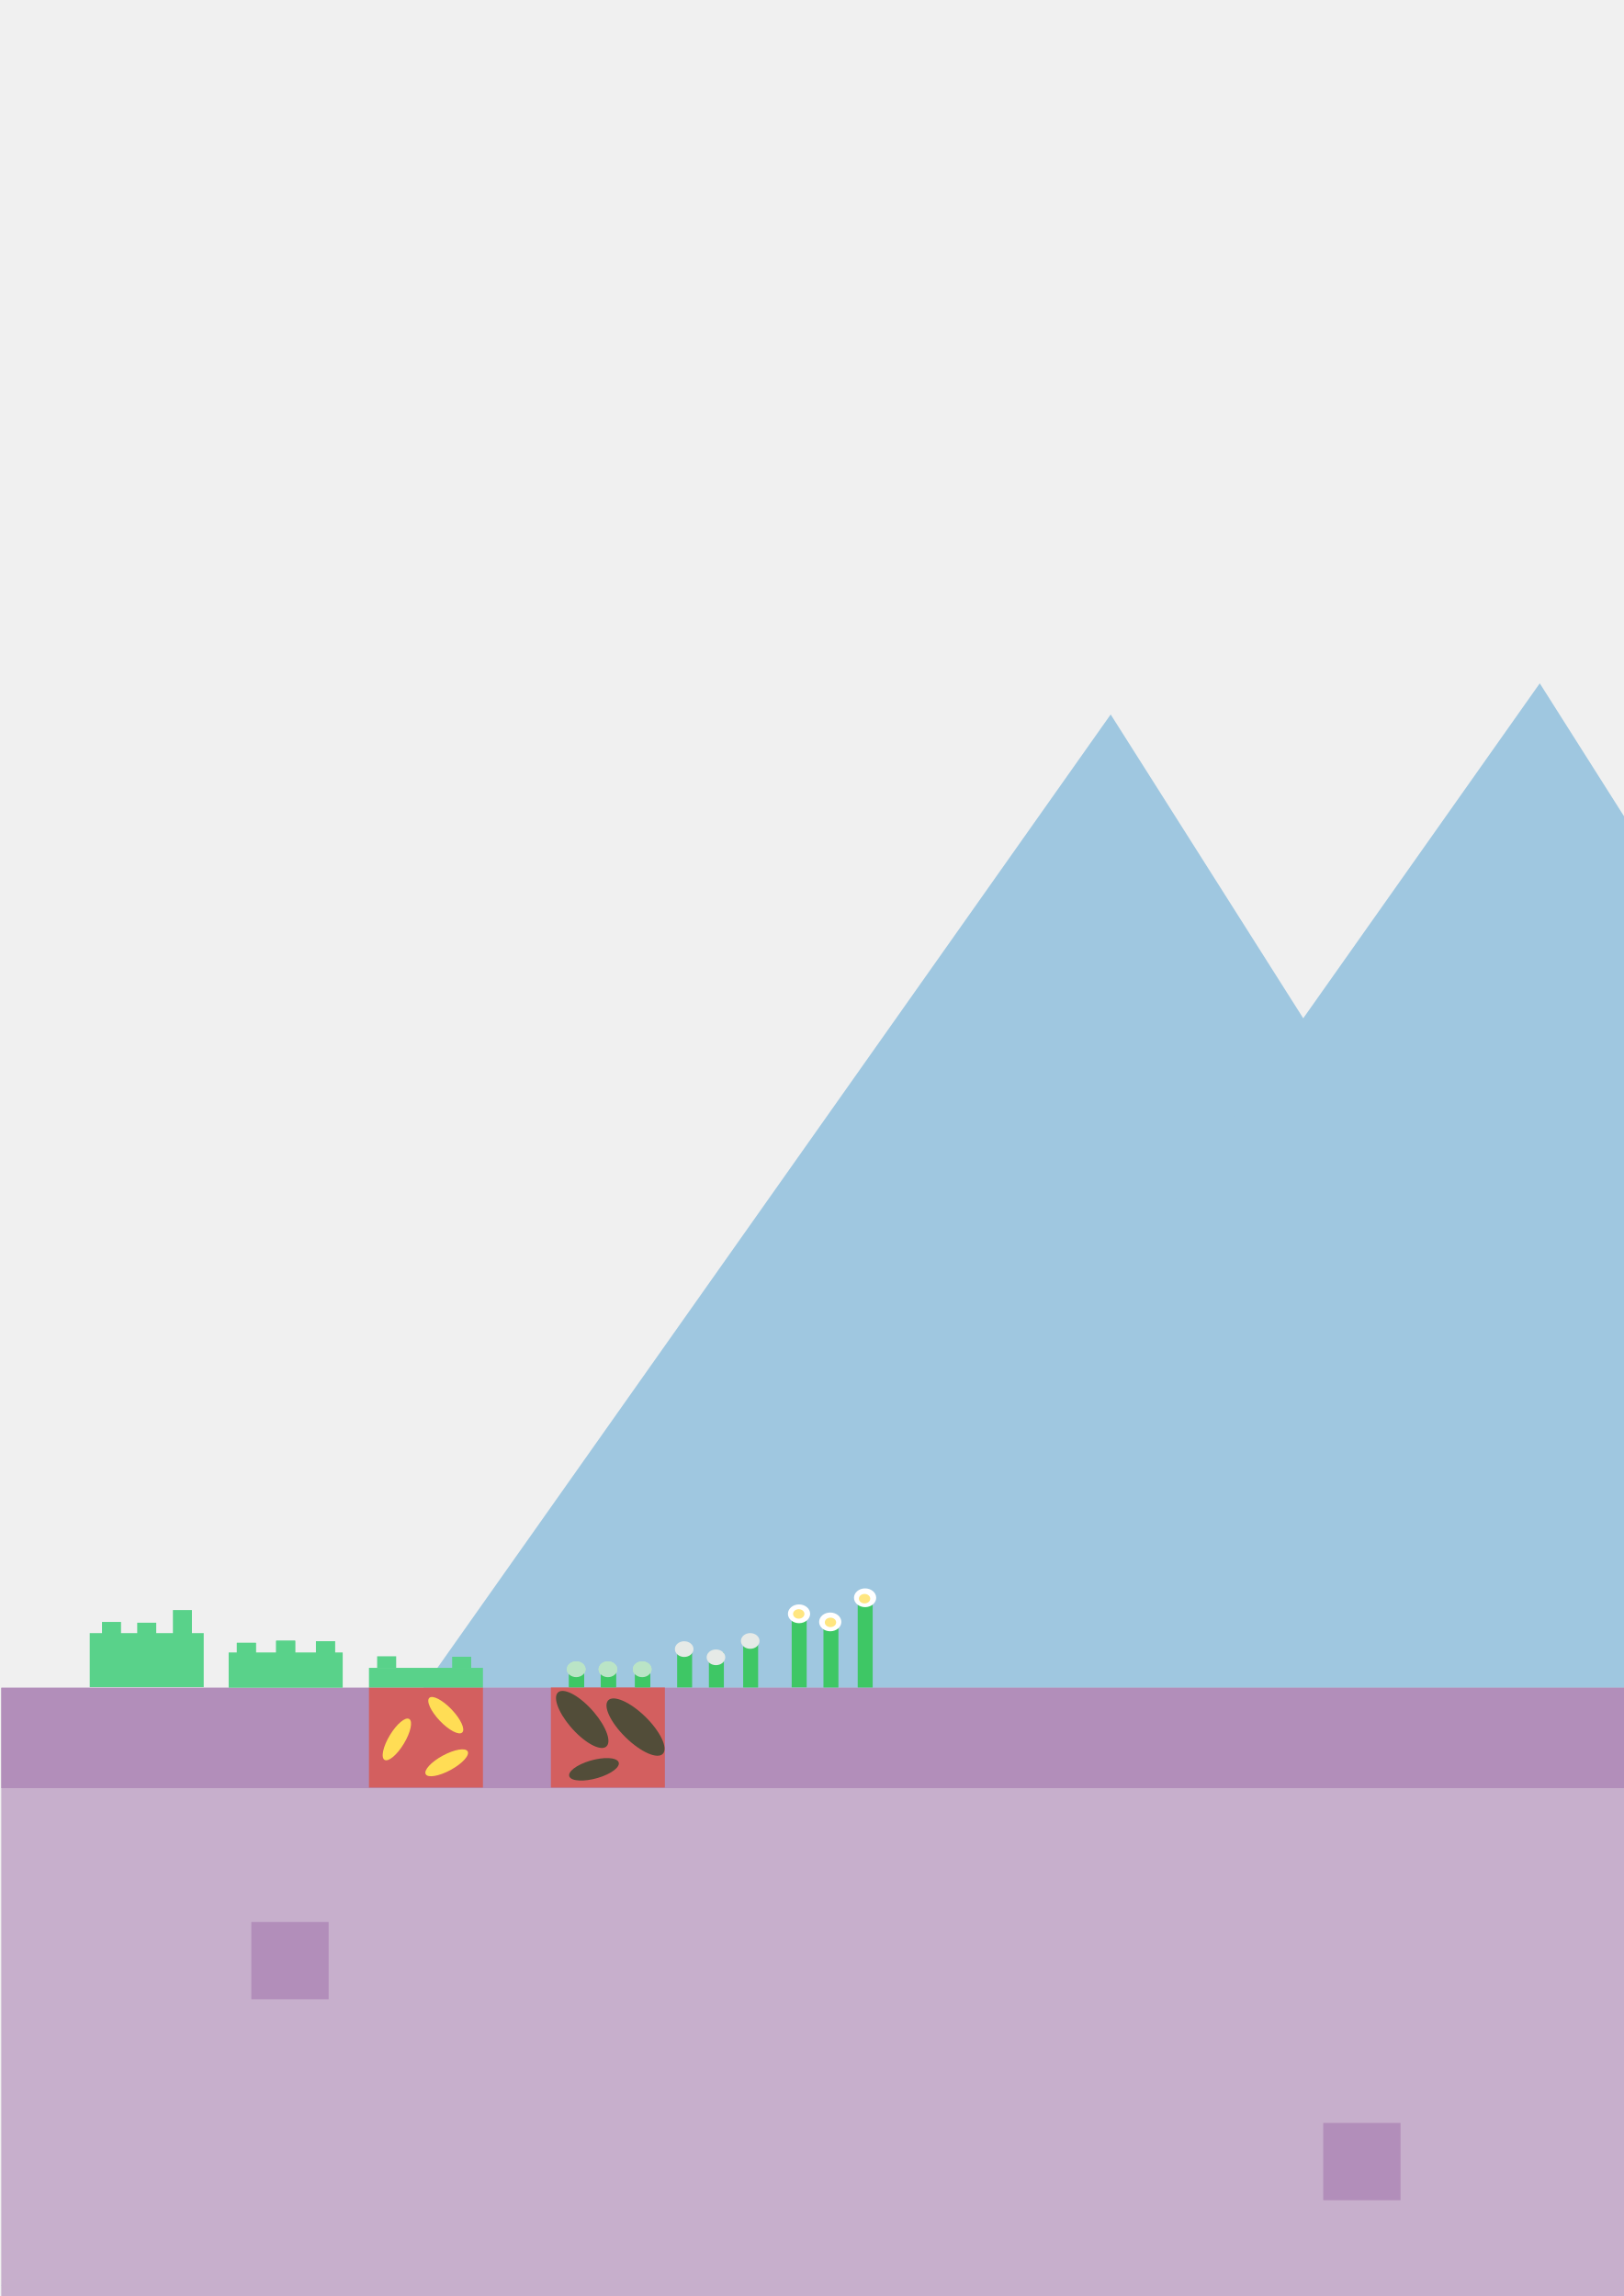
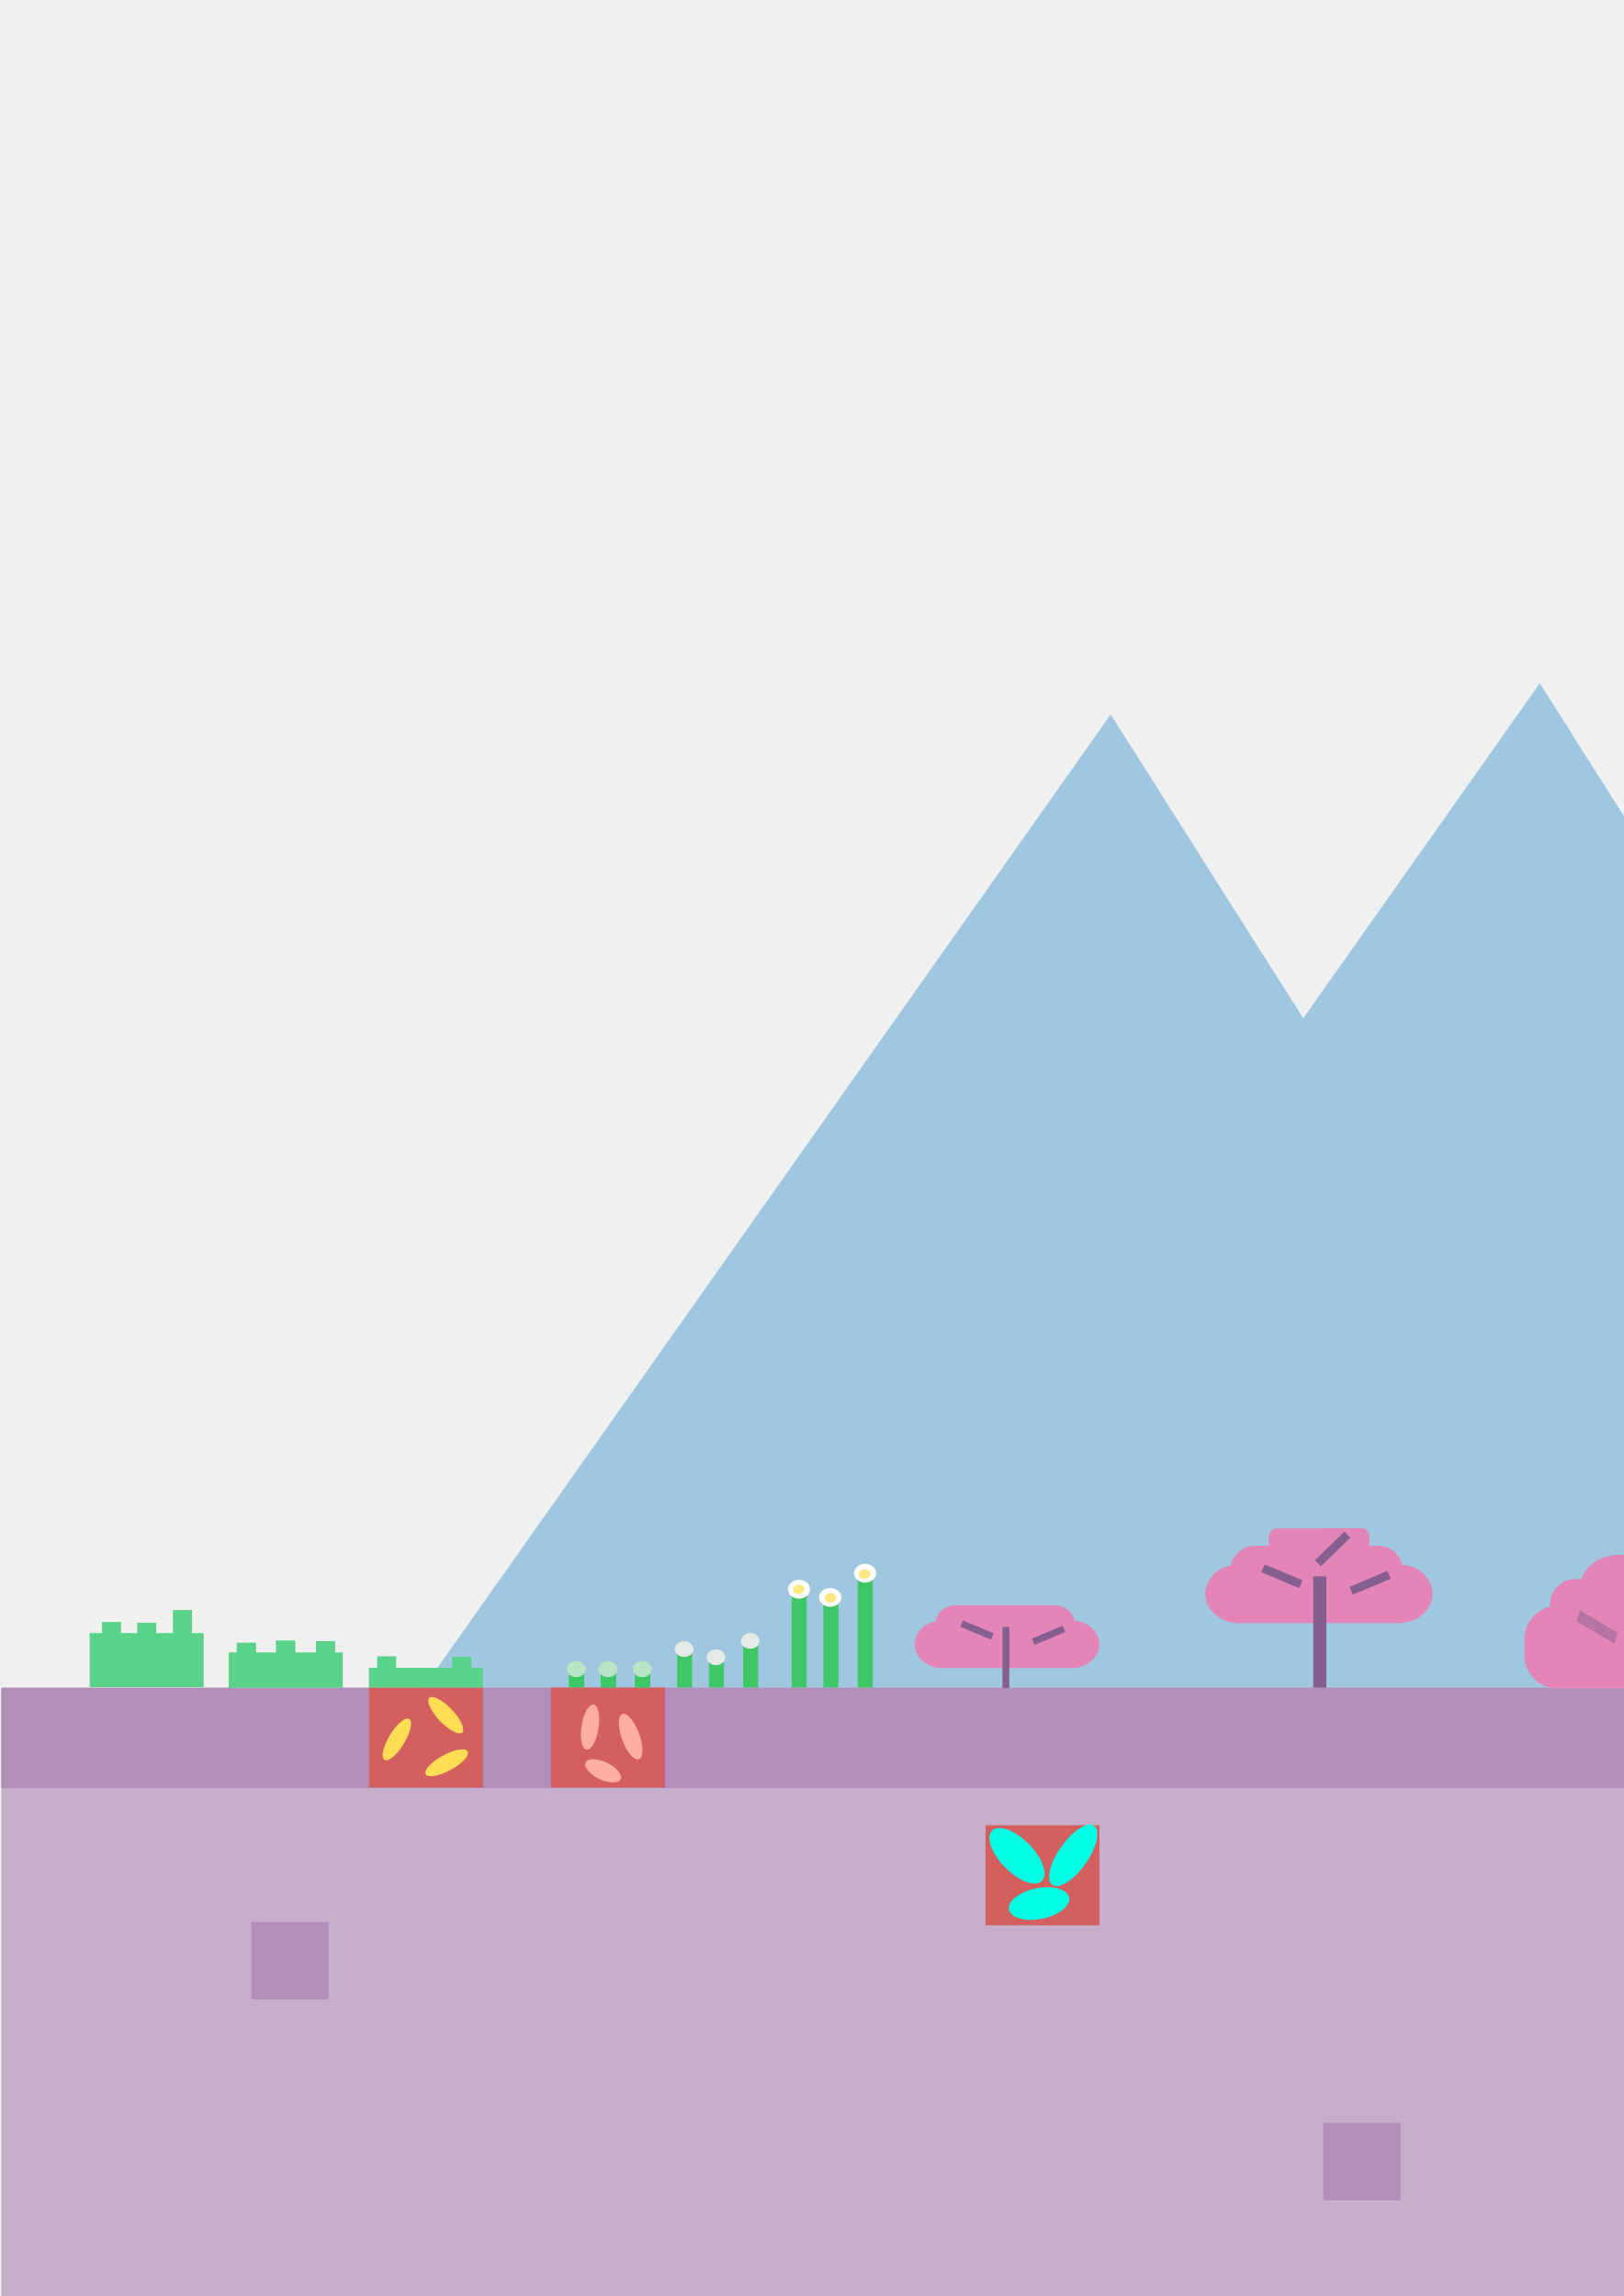
<svg xmlns="http://www.w3.org/2000/svg" width="210mm" height="297mm" viewBox="0 0 210 297" version="1.1" id="svg8">
  <defs id="defs2" />
-   <g id="layer1" />
+   <g id="layer1" style="display:inline" />
  <g id="layer4" style="display:inline">
    <path style="opacity:1;fill:#9fc7e0;fill-opacity:1;stroke:none;stroke-width:1.323;stroke-miterlimit:4;stroke-dasharray:none;stroke-opacity:1" id="path5440" d="M 77.107,83.821 184.521,280.342 291.934,476.862 68.036,471.625 -155.863,466.388 -39.378,275.104 Z" transform="matrix(0.6158886,0,0,0.531199,96.15798,47.89345)" />
    <path style="opacity:1;fill:#9fc7e0;fill-opacity:1;stroke:none;stroke-width:1.323;stroke-miterlimit:4;stroke-dasharray:none;stroke-opacity:1" id="path5440-3" d="M 77.107,83.821 184.521,280.342 291.934,476.862 68.036,471.625 -155.863,466.388 -39.378,275.104 Z" transform="matrix(0.6158886,0,0,0.531199,151.6552,43.86594)" />
    <path style="opacity:1;fill:#9fc7e0;fill-opacity:1;stroke:none;stroke-width:1.323;stroke-miterlimit:4;stroke-dasharray:none;stroke-opacity:1" id="path5440-1" d="M 77.107,83.821 184.521,280.342 291.934,476.862 68.036,471.625 -155.863,466.388 -39.378,275.104 Z" transform="matrix(0.6158886,0,0,0.531199,939.9286,29.89231)" />
    <path style="opacity:1;fill:#9fc7e0;fill-opacity:1;stroke:none;stroke-width:1.323;stroke-miterlimit:4;stroke-dasharray:none;stroke-opacity:1" id="path5440-3-3" d="M 77.107,83.821 184.521,280.342 291.934,476.862 68.036,471.625 -155.863,466.388 -39.378,275.104 Z" transform="matrix(0.6158886,0,0,0.531199,995.4259,25.86479)" />
  </g>
-   <g id="layer3">
+   <g id="layer3" style="display:inline">
    <rect style="opacity:1;fill:#72ba8a;fill-opacity:1;stroke:none;stroke-width:0.624;stroke-miterlimit:4;stroke-dasharray:none;stroke-opacity:1" id="rect5387-7" width="110.974" height="151.564" x="301.22" y="156.149" rx="52.961" />
    <rect style="opacity:1;fill:#a0d0c2;fill-opacity:1;stroke:none;stroke-width:0.692;stroke-miterlimit:4;stroke-dasharray:none;stroke-opacity:1" id="rect5387" width="110.974" height="186.437" x="397.065" y="113.71" rx="52.961" />
    <rect style="opacity:1;fill:#72ba8a;fill-opacity:1;stroke:none;stroke-width:0.624;stroke-miterlimit:4;stroke-dasharray:none;stroke-opacity:1" id="rect5387-7-5" width="110.974" height="151.564" x="-843.935" y="156.311" rx="52.961" transform="scale(-1,1)" />
    <rect style="opacity:1;fill:#a0d0c2;fill-opacity:1;stroke:none;stroke-width:0.692;stroke-miterlimit:4;stroke-dasharray:none;stroke-opacity:1" id="rect5387-4" width="110.974" height="186.437" x="-748.089" y="113.872" rx="52.961" transform="scale(-1,1)" />
  </g>
-   <g id="layer2">
+   <g id="layer2" style="display:inline">
    <rect style="opacity:1;fill:#c7afcc;fill-opacity:1;stroke:none;stroke-width:5.535;stroke-miterlimit:4;stroke-dasharray:none;stroke-opacity:1" id="rect4543" width="1202.22" height="80.494" x="0.164" y="218.319" />
    <rect style="opacity:1;fill:#b28eba;fill-opacity:1;stroke:none;stroke-width:3.434;stroke-miterlimit:4;stroke-dasharray:none;stroke-opacity:1" id="rect4545" width="1202.22" height="12.985" x="0.164" y="218.319" />
    <rect style="opacity:1;fill:#b28eba;fill-opacity:1;stroke:none;stroke-width:1.323;stroke-miterlimit:4;stroke-dasharray:none;stroke-opacity:1" id="rect5277" width="10" height="10" x="32.506" y="248.619" />
    <rect style="opacity:1;fill:#b28eba;fill-opacity:1;stroke:none;stroke-width:1.323;stroke-miterlimit:4;stroke-dasharray:none;stroke-opacity:1" id="rect5277-1" width="10" height="10" x="171.137" y="274.613" />
    <rect style="opacity:1;fill:#b28eba;fill-opacity:1;stroke:none;stroke-width:1.323;stroke-miterlimit:4;stroke-dasharray:none;stroke-opacity:1" id="rect5277-1-5" width="10" height="10" x="328.375" y="254.202" />
    <rect style="opacity:1;fill:#b28eba;fill-opacity:1;stroke:none;stroke-width:1.323;stroke-miterlimit:4;stroke-dasharray:none;stroke-opacity:1" id="rect5277-1-5-8" width="10" height="10" x="528.702" y="273.101" />
    <rect style="opacity:1;fill:#b28eba;fill-opacity:1;stroke:none;stroke-width:1.323;stroke-miterlimit:4;stroke-dasharray:none;stroke-opacity:1" id="rect5277-1-5-8-6" width="10" height="10" x="685.94" y="254.958" />
    <rect style="opacity:1;fill:#b28eba;fill-opacity:1;stroke:none;stroke-width:1.323;stroke-miterlimit:4;stroke-dasharray:none;stroke-opacity:1" id="rect5277-1-5-8-6-3" width="10" height="10" x="843.935" y="277.637" />
    <rect style="opacity:1;fill:#b28eba;fill-opacity:1;stroke:none;stroke-width:1.323;stroke-miterlimit:4;stroke-dasharray:none;stroke-opacity:1" id="rect5277-1-5-8-6-3-5" width="10" height="10" x="1052.577" y="247.399" />
  </g>
-   <g id="layer5">
+   <g id="layer5" style="display:inline">
    <rect style="opacity:1;fill:#d35f5f;fill-opacity:1;stroke:none;stroke-width:1.569;stroke-miterlimit:4;stroke-dasharray:none;stroke-opacity:1" id="rect5478" width="14.741" height="12.946" x="47.719" y="218.286" />
    <rect style="opacity:1;fill:#ffdd55;fill-opacity:1;stroke:none;stroke-width:1.609;stroke-miterlimit:4;stroke-dasharray:none;stroke-opacity:1" id="rect5480" width="2.113" height="6.176" x="159.195" y="162.987" rx="12.162" transform="rotate(31.12703)" />
    <rect style="opacity:1;fill:#ffdd55;fill-opacity:1;stroke:none;stroke-width:1.609;stroke-miterlimit:4;stroke-dasharray:none;stroke-opacity:1" id="rect5480-2" width="2.113" height="6.176" x="-112.229" y="197.386" rx="12.162" transform="rotate(-43.57705)" />
    <rect style="opacity:1;fill:#ffdd55;fill-opacity:1;stroke:none;stroke-width:1.609;stroke-miterlimit:4;stroke-dasharray:none;stroke-opacity:1" id="rect5480-2-9" width="2.113" height="6.176" x="226.944" y="54.79" rx="12.162" transform="rotate(61.53915)" />
  </g>
-   <g id="g5545">
+   <g id="g5545" style="display:inline">
    <rect y="218.286" x="71.249" height="12.946" width="14.741" id="rect5533" style="opacity:1;fill:#d35f5f;fill-opacity:1;stroke:none;stroke-width:1.569;stroke-miterlimit:4;stroke-dasharray:none;stroke-opacity:1" />
-     <rect transform="matrix(0.4837755,-0.8751921,0.7019373,0.7122388,0,0)" rx="21.284" y="176.283" x="-108.735" height="9.315" width="3.698" id="rect5535" style="opacity:1;fill:#524d39;fill-opacity:1;stroke:none;stroke-width:2.614;stroke-miterlimit:4;stroke-dasharray:none;stroke-opacity:1" />
-     <rect transform="matrix(0.471678,-0.8817709,0.7413255,0.6711457,0,0)" rx="22.002" y="178.387" x="-115.752" height="9.84" width="3.822" id="rect5537" style="opacity:1;fill:#524d39;fill-opacity:1;stroke:none;stroke-width:2.732;stroke-miterlimit:4;stroke-dasharray:none;stroke-opacity:1" />
-     <rect transform="matrix(-0.7741997,-0.6329414,0.935645,-0.3529427,0,0)" rx="16.496" y="-151.783" x="-280.195" height="6.455" width="2.866" id="rect5541" style="opacity:1;fill:#524d39;fill-opacity:1;stroke:none;stroke-width:1.916;stroke-miterlimit:4;stroke-dasharray:none;stroke-opacity:1" />
+     <rect transform="matrix(0.9835002,-0.1809071,-0.1056129,0.9944073,0,0)" rx="13.408" y="240.611" x="102.582" height="5.868" width="2.329" id="rect5535" style="opacity:1;fill:#ffaea1;fill-opacity:1;stroke:none;stroke-width:1.647;stroke-miterlimit:4;stroke-dasharray:none;stroke-opacity:1" />
+     <rect transform="matrix(0.8052767,-0.5928992,0.3802753,0.9248734,0,0)" rx="13.86" y="233.189" x="-11.501" height="6.199" width="2.408" id="rect5537" style="opacity:1;fill:#ffaea1;fill-opacity:1;stroke:none;stroke-width:1.721;stroke-miterlimit:4;stroke-dasharray:none;stroke-opacity:1" />
+     <rect transform="matrix(-0.2375493,-0.9713755,0.9634786,0.2677855,0,0)" rx="16.126" y="22.112" x="-230.469" height="4.751" width="2.802" id="rect5541" style="opacity:1;fill:#ffaea1;fill-opacity:1;stroke:none;stroke-width:1.625;stroke-miterlimit:4;stroke-dasharray:none;stroke-opacity:1" />
  </g>
-   <g id="layer6">
+   <g id="layer6" style="display:inline">
    <rect style="opacity:1;fill:#59d28a;fill-opacity:1;stroke:none;stroke-width:1.365;stroke-miterlimit:4;stroke-dasharray:none;stroke-opacity:1" id="rect5558" width="14.741" height="2.54" x="47.719" y="215.746" />
    <rect style="opacity:1;fill:#59d28a;fill-opacity:1;stroke:none;stroke-width:1.739;stroke-miterlimit:4;stroke-dasharray:none;stroke-opacity:1" id="rect5560" width="2.46" height="1.497" x="48.778" y="214.25" />
    <rect style="opacity:1;fill:#59d28a;fill-opacity:1;stroke:none;stroke-width:1.739;stroke-miterlimit:4;stroke-dasharray:none;stroke-opacity:1" id="rect5560-3" width="2.46" height="1.497" x="58.478" y="214.31" />
  </g>
-   <g id="g5598">
+   <g id="g5598" style="display:inline">
    <rect y="213.784" x="29.577" height="4.503" width="14.741" id="rect5592" style="opacity:1;fill:#59d28a;fill-opacity:1;stroke:none;stroke-width:1.817;stroke-miterlimit:4;stroke-dasharray:none;stroke-opacity:1" />
    <rect y="212.511" x="30.635" height="1.802" width="2.46" id="rect5594" style="opacity:1;fill:#59d28a;fill-opacity:1;stroke:none;stroke-width:1.908;stroke-miterlimit:4;stroke-dasharray:none;stroke-opacity:1" />
    <rect y="212.296" x="40.864" height="2.653" width="2.46" id="rect5596" style="opacity:1;fill:#59d28a;fill-opacity:1;stroke:none;stroke-width:2.315;stroke-miterlimit:4;stroke-dasharray:none;stroke-opacity:1" />
    <rect y="212.236" x="35.717" height="2.653" width="2.46" id="rect5596-0" style="opacity:1;fill:#59d28a;fill-opacity:1;stroke:none;stroke-width:2.315;stroke-miterlimit:4;stroke-dasharray:none;stroke-opacity:1" />
  </g>
-   <g id="g5623">
+   <g id="g5623" style="display:inline">
    <rect style="opacity:1;fill:#59d28a;fill-opacity:1;stroke:none;stroke-width:1.817;stroke-miterlimit:4;stroke-dasharray:none;stroke-opacity:1" id="rect5615" width="14.741" height="4.503" x="29.577" y="213.784" />
    <rect style="opacity:1;fill:#59d28a;fill-opacity:1;stroke:none;stroke-width:1.908;stroke-miterlimit:4;stroke-dasharray:none;stroke-opacity:1" id="rect5617" width="2.46" height="1.802" x="30.635" y="212.511" />
    <rect style="opacity:1;fill:#59d28a;fill-opacity:1;stroke:none;stroke-width:2.315;stroke-miterlimit:4;stroke-dasharray:none;stroke-opacity:1" id="rect5619" width="2.46" height="2.653" x="40.864" y="212.296" />
    <rect style="opacity:1;fill:#59d28a;fill-opacity:1;stroke:none;stroke-width:2.315;stroke-miterlimit:4;stroke-dasharray:none;stroke-opacity:1" id="rect5621" width="2.46" height="2.653" x="35.717" y="212.236" />
    <rect style="opacity:1;fill:#59d28a;fill-opacity:1;stroke:none;stroke-width:2.263;stroke-miterlimit:4;stroke-dasharray:none;stroke-opacity:1" id="rect5615-3" width="14.741" height="6.989" x="11.606" y="211.252" />
    <rect style="opacity:1;fill:#59d28a;fill-opacity:1;stroke:none;stroke-width:2.378;stroke-miterlimit:4;stroke-dasharray:none;stroke-opacity:1" id="rect5617-7" width="2.46" height="2.797" x="13.193" y="209.806" />
    <rect style="opacity:1;fill:#59d28a;fill-opacity:1;stroke:none;stroke-width:3.279;stroke-miterlimit:4;stroke-dasharray:none;stroke-opacity:1" id="rect5619-5" width="2.46" height="5.32" x="22.364" y="208.27" />
    <rect style="opacity:1;fill:#59d28a;fill-opacity:1;stroke:none;stroke-width:2.885;stroke-miterlimit:4;stroke-dasharray:none;stroke-opacity:1" id="rect5621-2" width="2.46" height="4.117" x="17.746" y="209.907" />
  </g>
  <g id="g5663" style="display:inline">
    <rect y="216.229" x="73.608" height="2.021" width="1.937" id="rect5657" style="opacity:1;fill:#3ec765;fill-opacity:1;stroke:none;stroke-width:0.441;stroke-miterlimit:4;stroke-dasharray:none;stroke-opacity:1" />
    <ellipse style="opacity:1;fill:#bae4c6;fill-opacity:1;stroke:none;stroke-width:1.292;stroke-miterlimit:4;stroke-dasharray:none;stroke-opacity:1" id="path5665" cx="74.522" cy="215.929" rx="1.204" ry="1.016" />
    <rect y="216.233" x="77.715" height="2.021" width="1.937" id="rect5657-7" style="opacity:1;fill:#3ec765;fill-opacity:1;stroke:none;stroke-width:0.441;stroke-miterlimit:4;stroke-dasharray:none;stroke-opacity:1" />
    <ellipse style="opacity:1;fill:#bae4c6;fill-opacity:1;stroke:none;stroke-width:1.292;stroke-miterlimit:4;stroke-dasharray:none;stroke-opacity:1" id="path5665-4" cx="78.628" cy="215.933" rx="1.204" ry="1.016" />
    <rect y="216.233" x="82.147" height="2.021" width="1.937" id="rect5657-7-7" style="opacity:1;fill:#3ec765;fill-opacity:1;stroke:none;stroke-width:0.441;stroke-miterlimit:4;stroke-dasharray:none;stroke-opacity:1" />
    <ellipse style="opacity:1;fill:#bae4c6;fill-opacity:1;stroke:none;stroke-width:1.292;stroke-miterlimit:4;stroke-dasharray:none;stroke-opacity:1" id="path5665-4-9" cx="83.06" cy="215.933" rx="1.204" ry="1.016" />
  </g>
  <g id="g5715" style="display:inline">
    <rect style="opacity:1;fill:#3ec765;fill-opacity:1;stroke:none;stroke-width:0.441;stroke-miterlimit:4;stroke-dasharray:none;stroke-opacity:1" id="rect5703" width="1.937" height="2.021" x="73.608" y="216.229" />
    <ellipse ry="1.016" rx="1.204" cy="215.929" cx="74.522" id="ellipse5705" style="opacity:1;fill:#bae4c6;fill-opacity:1;stroke:none;stroke-width:1.292;stroke-miterlimit:4;stroke-dasharray:none;stroke-opacity:1" />
    <rect style="opacity:1;fill:#3ec765;fill-opacity:1;stroke:none;stroke-width:0.441;stroke-miterlimit:4;stroke-dasharray:none;stroke-opacity:1" id="rect5707" width="1.937" height="2.021" x="77.715" y="216.233" />
    <ellipse ry="1.016" rx="1.204" cy="215.933" cx="78.628" id="ellipse5709" style="opacity:1;fill:#bae4c6;fill-opacity:1;stroke:none;stroke-width:1.292;stroke-miterlimit:4;stroke-dasharray:none;stroke-opacity:1" />
    <rect style="opacity:1;fill:#3ec765;fill-opacity:1;stroke:none;stroke-width:0.441;stroke-miterlimit:4;stroke-dasharray:none;stroke-opacity:1" id="rect5711" width="1.937" height="2.021" x="82.147" y="216.233" />
    <ellipse ry="1.016" rx="1.204" cy="215.933" cx="83.06" id="ellipse5713" style="opacity:1;fill:#bae4c6;fill-opacity:1;stroke:none;stroke-width:1.292;stroke-miterlimit:4;stroke-dasharray:none;stroke-opacity:1" />
    <rect style="opacity:1;fill:#3ec765;fill-opacity:1;stroke:none;stroke-width:0.66;stroke-miterlimit:4;stroke-dasharray:none;stroke-opacity:1" id="rect5703-0" width="1.937" height="4.521" x="87.577" y="213.76" />
    <ellipse ry="1.016" rx="1.204" cy="213.32" cx="88.49" id="ellipse5705-8" style="opacity:1;fill:#e6eae7;fill-opacity:1;stroke:none;stroke-width:1.292;stroke-miterlimit:4;stroke-dasharray:none;stroke-opacity:1" />
    <rect style="opacity:1;fill:#3ec765;fill-opacity:1;stroke:none;stroke-width:0.66;stroke-miterlimit:4;stroke-dasharray:none;stroke-opacity:1" id="rect5707-1" width="1.937" height="4.521" x="91.684" y="213.77" />
    <ellipse ry="1.016" rx="1.204" cy="214.382" cx="92.597" id="ellipse5709-1" style="opacity:1;fill:#e6eae7;fill-opacity:1;stroke:none;stroke-width:1.292;stroke-miterlimit:4;stroke-dasharray:none;stroke-opacity:1" />
    <rect style="opacity:1;fill:#3ec765;fill-opacity:1;stroke:none;stroke-width:0.736;stroke-miterlimit:4;stroke-dasharray:none;stroke-opacity:1" id="rect5711-4" width="1.937" height="5.623" x="96.116" y="212.667" />
    <ellipse ry="1.016" rx="1.204" cy="212.266" cx="97.029" id="ellipse5713-1" style="opacity:1;fill:#e6eae7;fill-opacity:1;stroke:none;stroke-width:1.292;stroke-miterlimit:4;stroke-dasharray:none;stroke-opacity:1" />
  </g>
  <g id="g5771" style="display:inline">
    <rect y="216.229" x="73.608" height="2.021" width="1.937" id="rect5747" style="opacity:1;fill:#3ec765;fill-opacity:1;stroke:none;stroke-width:0.441;stroke-miterlimit:4;stroke-dasharray:none;stroke-opacity:1" />
    <ellipse style="opacity:1;fill:#bae4c6;fill-opacity:1;stroke:none;stroke-width:1.292;stroke-miterlimit:4;stroke-dasharray:none;stroke-opacity:1" id="ellipse5749" cx="74.522" cy="215.929" rx="1.204" ry="1.016" />
    <rect y="216.233" x="77.715" height="2.021" width="1.937" id="rect5751" style="opacity:1;fill:#3ec765;fill-opacity:1;stroke:none;stroke-width:0.441;stroke-miterlimit:4;stroke-dasharray:none;stroke-opacity:1" />
    <ellipse style="opacity:1;fill:#bae4c6;fill-opacity:1;stroke:none;stroke-width:1.292;stroke-miterlimit:4;stroke-dasharray:none;stroke-opacity:1" id="ellipse5753" cx="78.628" cy="215.933" rx="1.204" ry="1.016" />
    <rect y="216.233" x="82.147" height="2.021" width="1.937" id="rect5755" style="opacity:1;fill:#3ec765;fill-opacity:1;stroke:none;stroke-width:0.441;stroke-miterlimit:4;stroke-dasharray:none;stroke-opacity:1" />
    <ellipse style="opacity:1;fill:#bae4c6;fill-opacity:1;stroke:none;stroke-width:1.292;stroke-miterlimit:4;stroke-dasharray:none;stroke-opacity:1" id="ellipse5757" cx="83.06" cy="215.933" rx="1.204" ry="1.016" />
-     <rect y="209.185" x="102.394" height="9.087" width="1.937" id="rect5759" style="opacity:1;fill:#3ec765;fill-opacity:1;stroke:none;stroke-width:0.936;stroke-miterlimit:4;stroke-dasharray:none;stroke-opacity:1" />
-     <ellipse style="opacity:1;fill:#ffffff;fill-opacity:1;stroke:none;stroke-width:1.543;stroke-miterlimit:4;stroke-dasharray:none;stroke-opacity:1" id="ellipse5761" cx="103.342" cy="208.754" rx="1.437" ry="1.213" />
-     <rect y="209.939" x="106.501" height="8.352" width="1.937" id="rect5763" style="opacity:1;fill:#3ec765;fill-opacity:1;stroke:none;stroke-width:0.897;stroke-miterlimit:4;stroke-dasharray:none;stroke-opacity:1" />
-     <ellipse style="opacity:1;fill:#ffffff;fill-opacity:1;stroke:none;stroke-width:1.543;stroke-miterlimit:4;stroke-dasharray:none;stroke-opacity:1" id="ellipse5765" cx="107.378" cy="209.802" rx="1.437" ry="1.213" />
-     <rect y="206.988" x="110.932" height="11.303" width="1.937" id="rect5767" style="opacity:1;fill:#3ec765;fill-opacity:1;stroke:none;stroke-width:1.043;stroke-miterlimit:4;stroke-dasharray:none;stroke-opacity:1" />
-     <ellipse style="opacity:1;fill:#ffffff;fill-opacity:1;stroke:none;stroke-width:1.543;stroke-miterlimit:4;stroke-dasharray:none;stroke-opacity:1" id="ellipse5769" cx="111.886" cy="206.68" rx="1.437" ry="1.213" />
-     <ellipse style="opacity:1;fill:#ffe680;fill-opacity:1;stroke:none;stroke-width:2.425;stroke-miterlimit:4;stroke-dasharray:none;stroke-opacity:1" id="path5773" cx="103.305" cy="208.772" rx="0.735" ry="0.612" />
-     <ellipse style="opacity:1;fill:#ffe680;fill-opacity:1;stroke:none;stroke-width:2.425;stroke-miterlimit:4;stroke-dasharray:none;stroke-opacity:1" id="path5773-0" cx="107.409" cy="209.865" rx="0.735" ry="0.612" />
-     <ellipse style="opacity:1;fill:#ffe680;fill-opacity:1;stroke:none;stroke-width:2.425;stroke-miterlimit:4;stroke-dasharray:none;stroke-opacity:1" id="path5773-0-8" cx="111.819" cy="206.797" rx="0.735" ry="0.612" />
+     <rect y="205.759" x="102.394" height="12.506" width="1.937" id="rect5759" style="opacity:1;fill:#3ec765;fill-opacity:1;stroke:none;stroke-width:1.097;stroke-miterlimit:4;stroke-dasharray:none;stroke-opacity:1" />
+     <ellipse style="opacity:1;fill:#ffffff;fill-opacity:1;stroke:none;stroke-width:1.543;stroke-miterlimit:4;stroke-dasharray:none;stroke-opacity:1" id="ellipse5761" cx="103.342" cy="205.579" rx="1.437" ry="1.213" />
+     <rect y="206.797" x="106.501" height="11.494" width="1.937" id="rect5763" style="opacity:1;fill:#3ec765;fill-opacity:1;stroke:none;stroke-width:1.052;stroke-miterlimit:4;stroke-dasharray:none;stroke-opacity:1" />
+     <ellipse style="opacity:1;fill:#ffffff;fill-opacity:1;stroke:none;stroke-width:1.543;stroke-miterlimit:4;stroke-dasharray:none;stroke-opacity:1" id="ellipse5765" cx="107.378" cy="206.627" rx="1.437" ry="1.213" />
+     <rect y="202.736" x="110.932" height="15.555" width="1.937" id="rect5767" style="opacity:1;fill:#3ec765;fill-opacity:1;stroke:none;stroke-width:1.224;stroke-miterlimit:4;stroke-dasharray:none;stroke-opacity:1" />
+     <ellipse style="opacity:1;fill:#ffffff;fill-opacity:1;stroke:none;stroke-width:1.543;stroke-miterlimit:4;stroke-dasharray:none;stroke-opacity:1" id="ellipse5769" cx="111.886" cy="203.505" rx="1.437" ry="1.213" />
+     <ellipse style="opacity:1;fill:#ffe680;fill-opacity:1;stroke:none;stroke-width:2.425;stroke-miterlimit:4;stroke-dasharray:none;stroke-opacity:1" id="path5773" cx="103.305" cy="205.597" rx="0.735" ry="0.612" />
+     <ellipse style="opacity:1;fill:#ffe680;fill-opacity:1;stroke:none;stroke-width:2.425;stroke-miterlimit:4;stroke-dasharray:none;stroke-opacity:1" id="path5773-0" cx="107.409" cy="206.69" rx="0.735" ry="0.612" />
+     <ellipse style="opacity:1;fill:#ffe680;fill-opacity:1;stroke:none;stroke-width:2.425;stroke-miterlimit:4;stroke-dasharray:none;stroke-opacity:1" id="path5773-0-8" cx="111.819" cy="203.622" rx="0.735" ry="0.612" />
+   </g>
+   <g style="display:inline" id="g5813">
+     <rect style="opacity:1;fill:#d35f5f;fill-opacity:1;stroke:none;stroke-width:1.569;stroke-miterlimit:4;stroke-dasharray:none;stroke-opacity:1" id="rect5805" width="14.741" height="12.946" x="127.46" y="236.109" />
+     <rect style="opacity:1;fill:#01ffe4;fill-opacity:1;stroke:none;stroke-width:2.851;stroke-miterlimit:4;stroke-dasharray:none;stroke-opacity:1" id="rect5807" width="4.529" height="9.049" x="-102.552" y="224.142" rx="26.071" transform="matrix(0.4183339,-0.9082933,0.75869,0.6514518,0,0)" />
+     <rect style="opacity:1;fill:#01ffe4;fill-opacity:1;stroke:none;stroke-width:2.679;stroke-miterlimit:4;stroke-dasharray:none;stroke-opacity:1" id="rect5809" width="3.875" height="9.334" x="-252.718" y="-161.93" rx="22.308" transform="matrix(-0.9005664,-0.4347184,0.5534263,-0.8328982,0,0)" />
+     <rect style="opacity:1;fill:#01ffe4;fill-opacity:1;stroke:none;stroke-width:2.694;stroke-miterlimit:4;stroke-dasharray:none;stroke-opacity:1" id="rect5811" width="4.965" height="7.367" x="-325.071" y="-145.633" rx="28.581" transform="matrix(-0.8158341,-0.5782861,0.9072872,-0.4205115,0,0)" />
+   </g>
+   <g id="g5835" style="display:inline">
+     <rect style="opacity:1;fill:#e385b7;fill-opacity:1;stroke:none;stroke-width:1.497;stroke-miterlimit:4;stroke-dasharray:none;stroke-opacity:1" id="rect5837" width="23.854" height="6.145" x="118.313" y="209.63" rx="3.497" />
+     <rect style="display:inline;opacity:1;fill:#e385b7;fill-opacity:1;stroke:none;stroke-width:1.128;stroke-miterlimit:4;stroke-dasharray:none;stroke-opacity:1" id="rect5837-8" width="17.984" height="4.633" x="121.008" y="207.643" rx="2.636" />
+     <rect style="opacity:1;fill:#855f90;fill-opacity:1;stroke:none;stroke-width:0.741;stroke-miterlimit:4;stroke-dasharray:none;stroke-opacity:1" id="rect5854" width="0.893" height="7.914" x="129.646" y="210.443" />
+     <rect style="display:inline;opacity:1;fill:#855f90;fill-opacity:1;stroke:none;stroke-width:0.546;stroke-miterlimit:4;stroke-dasharray:none;stroke-opacity:1" id="rect5854-9" width="0.893" height="4.306" x="-146.113" y="195.86" transform="rotate(-67.27196)" />
+     <rect style="display:inline;opacity:1;fill:#855f90;fill-opacity:1;stroke:none;stroke-width:0.546;stroke-miterlimit:4;stroke-dasharray:none;stroke-opacity:1" id="rect5854-9-9" width="0.893" height="4.306" x="-247.957" y="-45.51" transform="matrix(-0.3863574,-0.9223491,-0.9223491,0.3863574,0,0)" />
+   </g>
+   <g style="display:inline" id="g5904">
+     <rect rx="4.308" y="202.384" x="155.884" height="7.569" width="29.385" id="rect5894" style="opacity:1;fill:#e385b7;fill-opacity:1;stroke:none;stroke-width:1.844;stroke-miterlimit:4;stroke-dasharray:none;stroke-opacity:1" />
+     <rect rx="3.248" y="199.937" x="159.203" height="5.707" width="22.154" id="rect5896" style="display:inline;opacity:1;fill:#e385b7;fill-opacity:1;stroke:none;stroke-width:1.39;stroke-miterlimit:4;stroke-dasharray:none;stroke-opacity:1" />
+     <rect y="203.916" x="169.844" height="14.391" width="1.702" id="rect5898" style="opacity:1;fill:#855f90;fill-opacity:1;stroke:none;stroke-width:1.378;stroke-miterlimit:4;stroke-dasharray:none;stroke-opacity:1" />
+     <rect rx="1.059" y="197.718" x="164.09" height="5.707" width="7.224" id="rect5896-8" style="display:inline;opacity:1;fill:#e385b7;fill-opacity:1;stroke:none;stroke-width:0.794;stroke-miterlimit:4;stroke-dasharray:none;stroke-opacity:1" />
+     <rect transform="rotate(-67.27196)" y="229.046" x="-124.56" height="5.304" width="1.1" id="rect5900" style="display:inline;opacity:1;fill:#855f90;fill-opacity:1;stroke:none;stroke-width:0.673;stroke-miterlimit:4;stroke-dasharray:none;stroke-opacity:1" />
+     <rect transform="matrix(-0.3863574,-0.9223491,-0.9223491,0.3863574,0,0)" y="-86.992" x="-257.852" height="5.304" width="1.1" id="rect5902" style="display:inline;opacity:1;fill:#855f90;fill-opacity:1;stroke:none;stroke-width:0.673;stroke-miterlimit:4;stroke-dasharray:none;stroke-opacity:1" />
+     <rect rx="1.059" y="197.68" x="169.886" height="5.707" width="7.224" id="rect5896-8-0" style="display:inline;opacity:1;fill:#e385b7;fill-opacity:1;stroke:none;stroke-width:0.794;stroke-miterlimit:4;stroke-dasharray:none;stroke-opacity:1" />
+     <rect y="-18.436" x="-264.376" height="5.304" width="1.1" id="rect5898-6" style="display:inline;opacity:1;fill:#855f90;fill-opacity:1;stroke:none;stroke-width:0.673;stroke-miterlimit:4;stroke-dasharray:none;stroke-opacity:1" transform="rotate(-134.1247)" />
+   </g>
+   <g id="g5975" style="display:inline">
+     <rect style="opacity:1;fill:#e385b7;fill-opacity:1;stroke:none;stroke-width:2.192;stroke-miterlimit:4;stroke-dasharray:none;stroke-opacity:1" id="rect5959" width="29.385" height="10.701" x="197.158" y="207.719" rx="4.308" />
+     <rect style="display:inline;opacity:1;fill:#e385b7;fill-opacity:1;stroke:none;stroke-width:1.653;stroke-miterlimit:4;stroke-dasharray:none;stroke-opacity:1" id="rect5961" width="22.154" height="8.068" x="200.477" y="204.259" rx="3.248" />
+     <rect style="opacity:1;fill:#855f90;fill-opacity:0.454;stroke:none;stroke-width:0.8;stroke-miterlimit:4;stroke-dasharray:none;stroke-opacity:1" id="rect5963" width="1.1" height="7.499" x="211.647" y="209.884" />
+     <rect style="display:inline;opacity:1;fill:#e385b7;fill-opacity:1;stroke:none;stroke-width:1.309;stroke-miterlimit:4;stroke-dasharray:none;stroke-opacity:1" id="rect5965" width="13.906" height="8.068" x="204.429" y="201.122" rx="5" />
+     <rect style="display:inline;opacity:1;fill:#855f90;fill-opacity:0.454;stroke:none;stroke-width:0.812;stroke-miterlimit:4;stroke-dasharray:none;stroke-opacity:1" id="rect5967" width="1.497" height="5.686" x="-78.943" y="263.035" transform="matrix(0.284087,-0.9587985,0.860442,0.5095483,0,0)" />
+     <rect style="display:inline;opacity:1;fill:#855f90;fill-opacity:0.454;stroke:none;stroke-width:0.812;stroke-miterlimit:4;stroke-dasharray:none;stroke-opacity:1" id="rect5969" width="1.497" height="5.686" x="-302.801" y="-157.027" transform="matrix(-0.284087,-0.9587985,-0.860442,0.5095483,0,0)" />
+     <rect transform="matrix(-0.7848213,-0.6197222,0.704851,-0.7093554,0,0)" style="display:inline;opacity:1;fill:#855f90;fill-opacity:0.454;stroke:none;stroke-width:0.803;stroke-miterlimit:4;stroke-dasharray:none;stroke-opacity:1" id="rect5973" width="1.545" height="5.375" x="-299.293" y="-32.167" />
  </g>
</svg>
